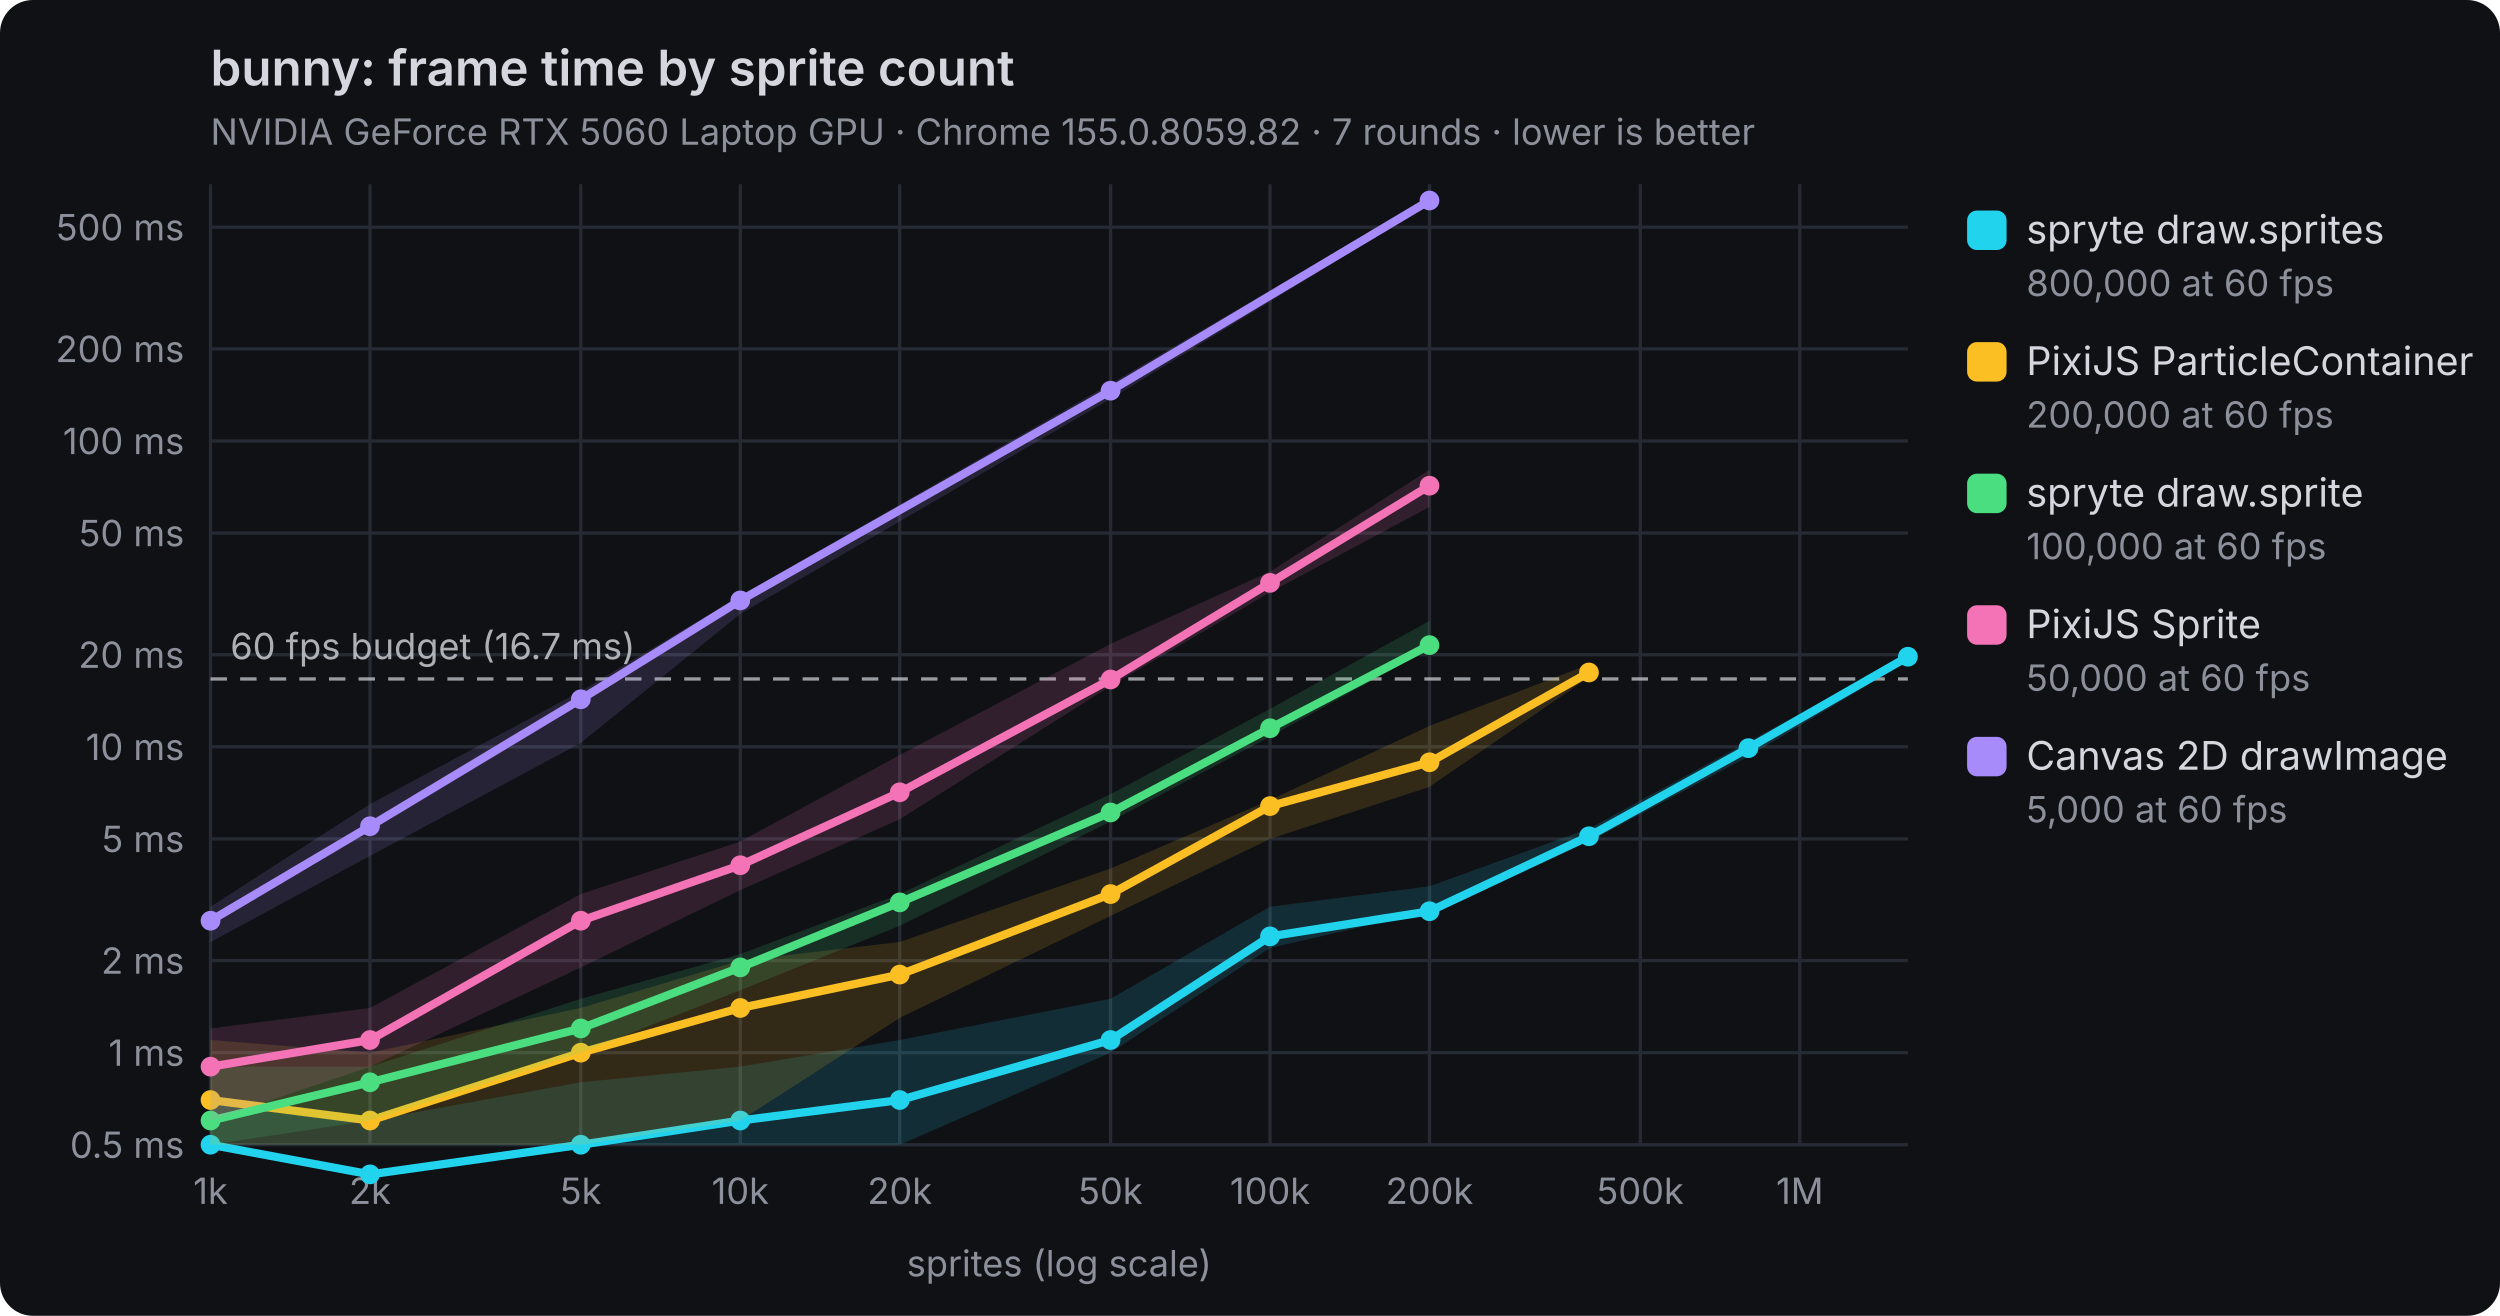
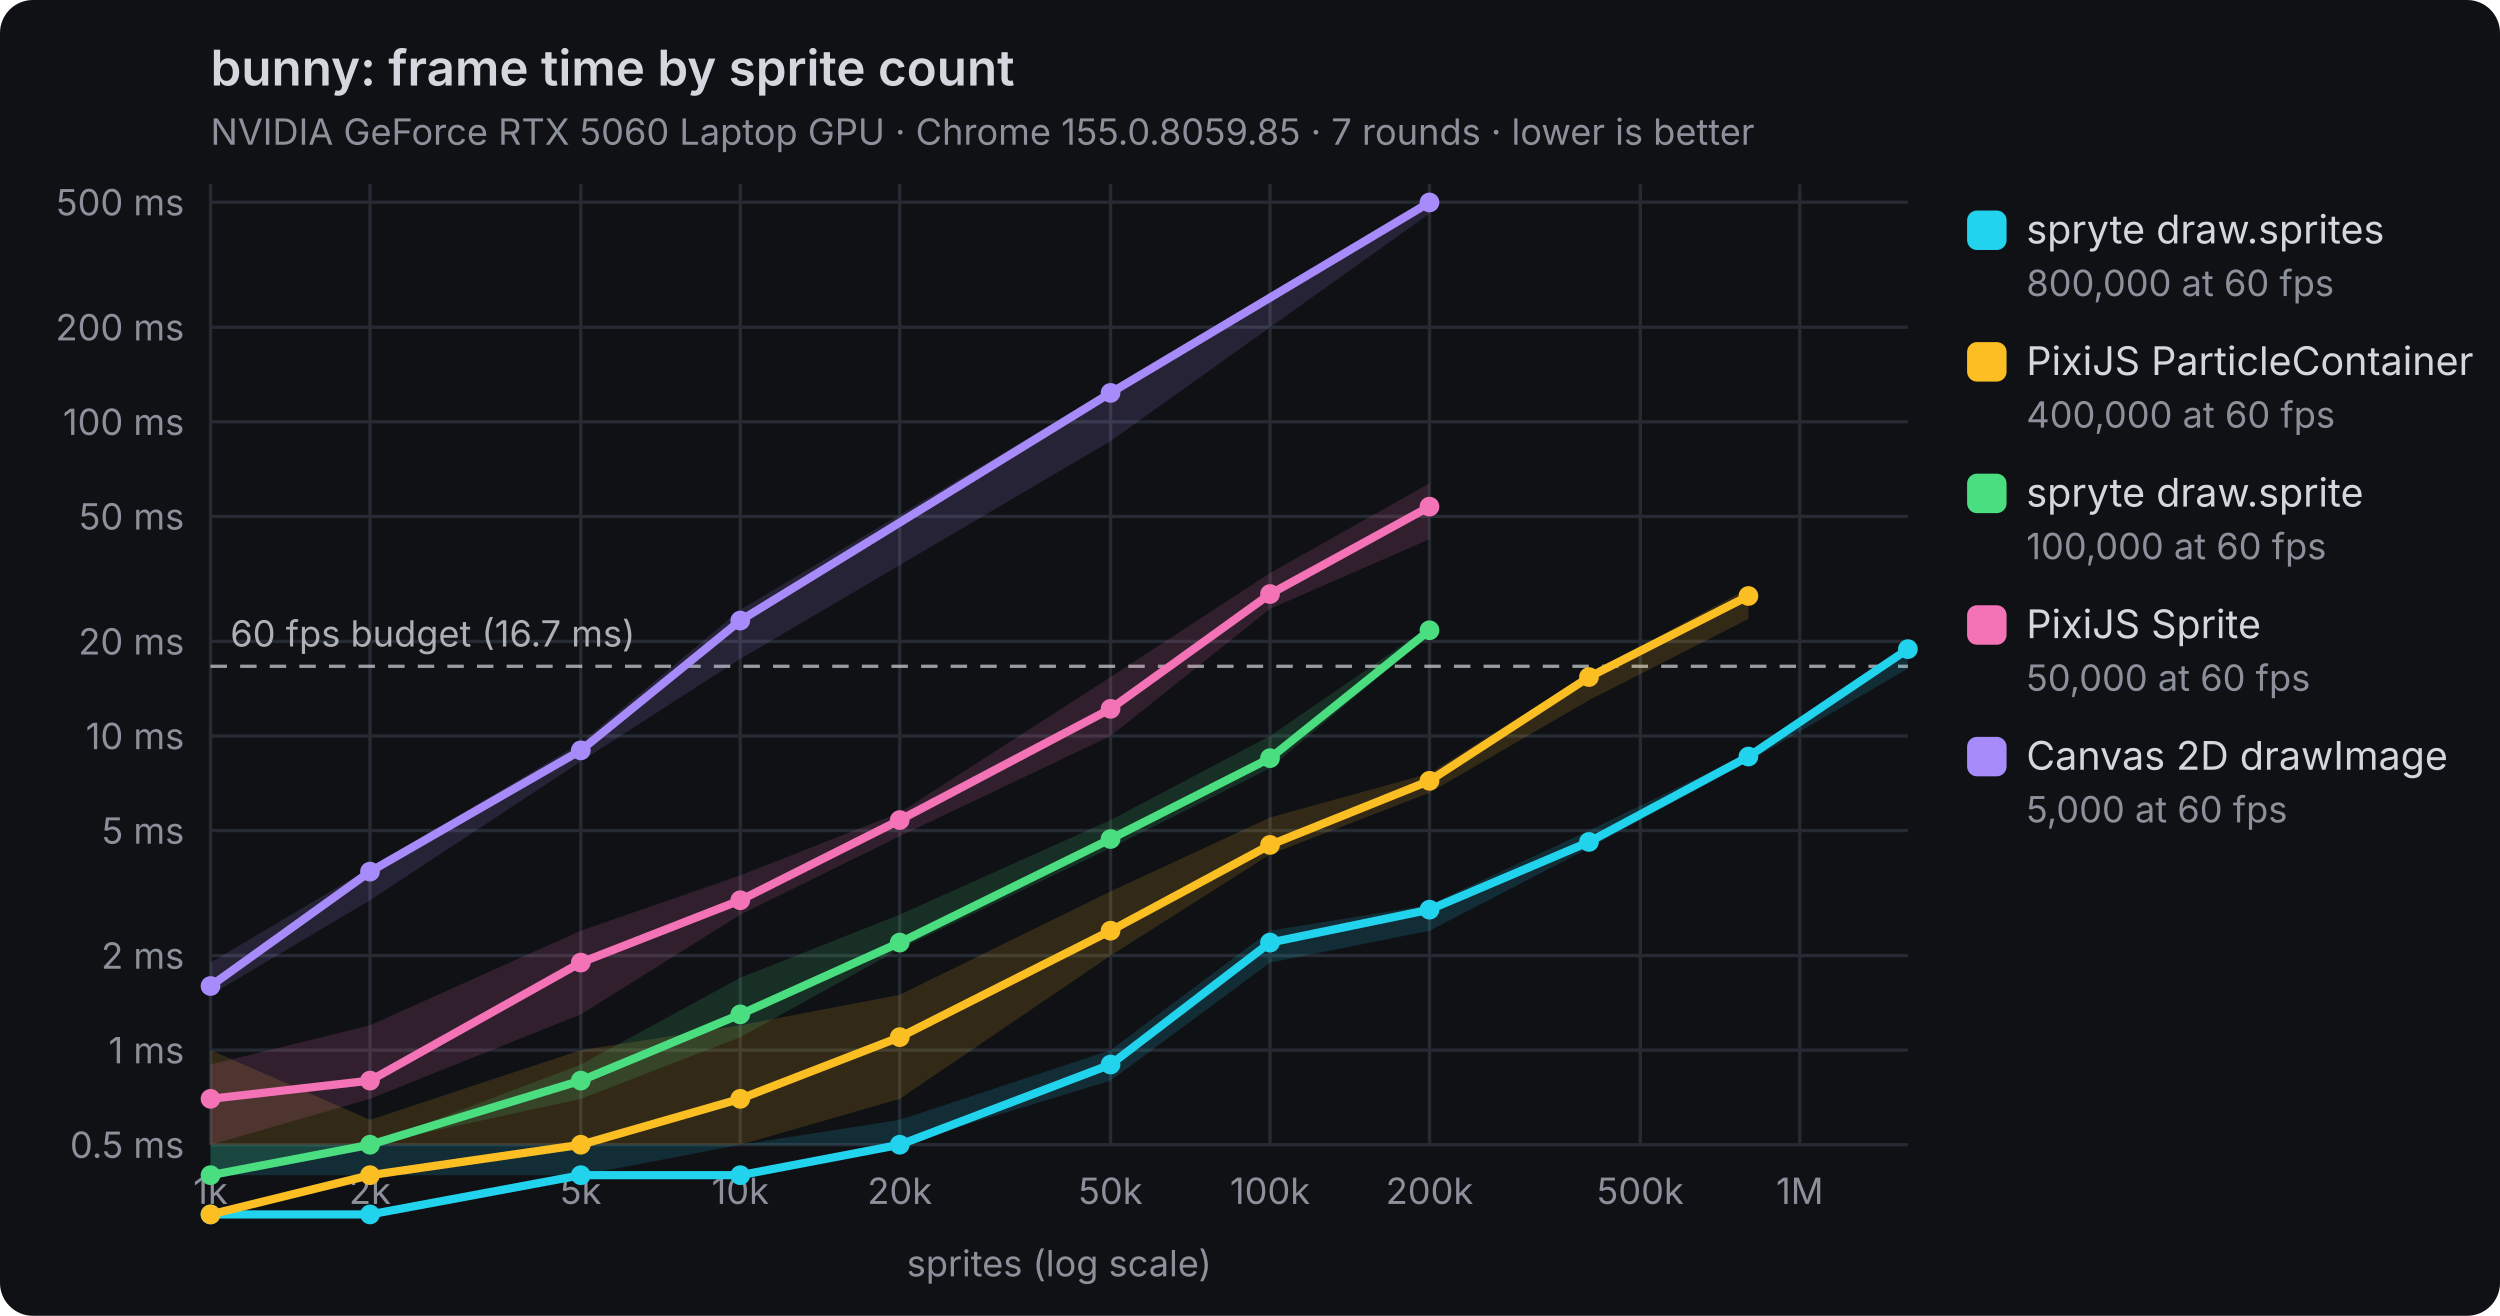
<svg xmlns="http://www.w3.org/2000/svg" viewBox="0 0 760 400" width="760" height="400" font-family="ui-sans-serif, system-ui, -apple-system, Segoe UI, sans-serif" role="img" aria-label="bunny: frame time by count">
  <rect width="760" height="400" rx="10" fill="#0f1115" />
  <text x="64" y="26" fill="#d4d7dd" font-size="15" font-weight="600">bunny: frame time by sprite count</text>
-   <text x="64" y="44" fill="#8b909a" font-size="11">NVIDIA GeForce RTX 5060 Laptop GPU · Chrome 155.0.8059.82 · 7 rounds · lower is better</text>
+   <text x="64" y="44" fill="#8b909a" font-size="11">NVIDIA GeForce RTX 5060 Laptop GPU · Chrome 155.0.8059.85 · 7 rounds · lower is better</text>
  <line x1="64" x2="580" y1="348" y2="348" stroke="#262a33" />
  <text x="56" y="352" fill="#8b909a" font-size="11" text-anchor="end">0.5 ms</text>
-   <line x1="64" x2="580" y1="320.01" y2="320.01" stroke="#262a33" />
-   <text x="56" y="324.01" fill="#8b909a" font-size="11" text-anchor="end">1 ms</text>
-   <line x1="64" x2="580" y1="292.02" y2="292.02" stroke="#262a33" />
-   <text x="56" y="296.02" fill="#8b909a" font-size="11" text-anchor="end">2 ms</text>
-   <line x1="64" x2="580" y1="255.02" y2="255.02" stroke="#262a33" />
-   <text x="56" y="259.02" fill="#8b909a" font-size="11" text-anchor="end">5 ms</text>
-   <line x1="64" x2="580" y1="227.03" y2="227.03" stroke="#262a33" />
-   <text x="56" y="231.03" fill="#8b909a" font-size="11" text-anchor="end">10 ms</text>
-   <line x1="64" x2="580" y1="199.04" y2="199.04" stroke="#262a33" />
-   <text x="56" y="203.04" fill="#8b909a" font-size="11" text-anchor="end">20 ms</text>
-   <line x1="64" x2="580" y1="162.039" y2="162.039" stroke="#262a33" />
-   <text x="56" y="166.039" fill="#8b909a" font-size="11" text-anchor="end">50 ms</text>
-   <line x1="64" x2="580" y1="134.05" y2="134.05" stroke="#262a33" />
-   <text x="56" y="138.05" fill="#8b909a" font-size="11" text-anchor="end">100 ms</text>
-   <line x1="64" x2="580" y1="106.06" y2="106.06" stroke="#262a33" />
-   <text x="56" y="110.06" fill="#8b909a" font-size="11" text-anchor="end">200 ms</text>
-   <line x1="64" x2="580" y1="69.059" y2="69.059" stroke="#262a33" />
-   <text x="56" y="73.059" fill="#8b909a" font-size="11" text-anchor="end">500 ms</text>
+   <line x1="64" x2="580" y1="319.248" y2="319.248" stroke="#262a33" />
+   <text x="56" y="323.248" fill="#8b909a" font-size="11" text-anchor="end">1 ms</text>
+   <line x1="64" x2="580" y1="290.497" y2="290.497" stroke="#262a33" />
+   <text x="56" y="294.497" fill="#8b909a" font-size="11" text-anchor="end">2 ms</text>
+   <line x1="64" x2="580" y1="252.489" y2="252.489" stroke="#262a33" />
+   <text x="56" y="256.489" fill="#8b909a" font-size="11" text-anchor="end">5 ms</text>
+   <line x1="64" x2="580" y1="223.738" y2="223.738" stroke="#262a33" />
+   <text x="56" y="227.738" fill="#8b909a" font-size="11" text-anchor="end">10 ms</text>
+   <line x1="64" x2="580" y1="194.986" y2="194.986" stroke="#262a33" />
+   <text x="56" y="198.986" fill="#8b909a" font-size="11" text-anchor="end">20 ms</text>
+   <line x1="64" x2="580" y1="156.979" y2="156.979" stroke="#262a33" />
+   <text x="56" y="160.979" fill="#8b909a" font-size="11" text-anchor="end">50 ms</text>
+   <line x1="64" x2="580" y1="128.227" y2="128.227" stroke="#262a33" />
+   <text x="56" y="132.227" fill="#8b909a" font-size="11" text-anchor="end">100 ms</text>
+   <line x1="64" x2="580" y1="99.476" y2="99.476" stroke="#262a33" />
+   <text x="56" y="103.476" fill="#8b909a" font-size="11" text-anchor="end">200 ms</text>
+   <line x1="64" x2="580" y1="61.468" y2="61.468" stroke="#262a33" />
+   <text x="56" y="65.468" fill="#8b909a" font-size="11" text-anchor="end">500 ms</text>
  <line x1="64" x2="64" y1="56" y2="348" stroke="#262a33" />
  <text x="64" y="366" fill="#8b909a" font-size="11" text-anchor="middle">1k</text>
  <line x1="112.479" x2="112.479" y1="56" y2="348" stroke="#262a33" />
  <text x="112.479" y="366" fill="#8b909a" font-size="11" text-anchor="middle">2k</text>
  <line x1="176.564" x2="176.564" y1="56" y2="348" stroke="#262a33" />
  <text x="176.564" y="366" fill="#8b909a" font-size="11" text-anchor="middle">5k</text>
  <line x1="225.043" x2="225.043" y1="56" y2="348" stroke="#262a33" />
  <text x="225.043" y="366" fill="#8b909a" font-size="11" text-anchor="middle">10k</text>
  <line x1="273.521" x2="273.521" y1="56" y2="348" stroke="#262a33" />
  <text x="273.521" y="366" fill="#8b909a" font-size="11" text-anchor="middle">20k</text>
  <line x1="337.607" x2="337.607" y1="56" y2="348" stroke="#262a33" />
  <text x="337.607" y="366" fill="#8b909a" font-size="11" text-anchor="middle">50k</text>
  <line x1="386.085" x2="386.085" y1="56" y2="348" stroke="#262a33" />
  <text x="386.085" y="366" fill="#8b909a" font-size="11" text-anchor="middle">100k</text>
  <line x1="434.564" x2="434.564" y1="56" y2="348" stroke="#262a33" />
  <text x="434.564" y="366" fill="#8b909a" font-size="11" text-anchor="middle">200k</text>
  <line x1="498.649" x2="498.649" y1="56" y2="348" stroke="#262a33" />
  <text x="498.649" y="366" fill="#8b909a" font-size="11" text-anchor="middle">500k</text>
  <line x1="547.128" x2="547.128" y1="56" y2="348" stroke="#262a33" />
  <text x="547.128" y="366" fill="#8b909a" font-size="11" text-anchor="middle">1M</text>
  <text x="322" y="388" fill="#8b909a" font-size="11" text-anchor="middle">sprites (log scale)</text>
-   <line x1="64" x2="580" y1="206.402" y2="206.402" stroke="#d4d7dd" stroke-dasharray="5 4" opacity="0.7" />
-   <text x="70" y="200.402" fill="#d4d7dd" font-size="11" opacity="0.8">60 fps budget (16.7 ms)</text>
-   <polygon points="64,348 112.479,348 176.564,348 225.043,348 273.521,348 337.607,320.01 386.085,288.172 434.564,277.016 483.043,255.836 531.521,229.96 580,200.899 580,199.04 531.521,225.446 483.043,251.912 434.564,269.423 386.085,275.647 337.607,303.637 273.521,316.161 225.043,324.265 176.564,329.021 112.479,340.638 64,334.413" fill="#22d3ee" opacity="0.15" />
-   <polyline points="64,348 112.479,357.011 176.564,348 225.043,340.638 273.521,334.413 337.607,316.161 386.085,284.658 434.564,277.016 483.043,254.22 531.521,227.436 580,199.65" fill="none" stroke="#22d3ee" stroke-width="2.5" stroke-linejoin="round" />
-   <circle cx="64" cy="348" r="3" fill="#22d3ee" />
-   <circle cx="112.479" cy="357.011" r="3" fill="#22d3ee" />
-   <circle cx="176.564" cy="348" r="3" fill="#22d3ee" />
-   <circle cx="225.043" cy="340.638" r="3" fill="#22d3ee" />
-   <circle cx="273.521" cy="334.413" r="3" fill="#22d3ee" />
-   <circle cx="337.607" cy="316.161" r="3" fill="#22d3ee" />
-   <circle cx="386.085" cy="284.658" r="3" fill="#22d3ee" />
-   <circle cx="434.564" cy="277.016" r="3" fill="#22d3ee" />
-   <circle cx="483.043" cy="254.22" r="3" fill="#22d3ee" />
-   <circle cx="531.521" cy="227.436" r="3" fill="#22d3ee" />
-   <circle cx="580" cy="199.65" r="3" fill="#22d3ee" />
-   <polygon points="64,348 112.479,348 176.564,348 225.043,340.638 273.521,309.416 337.607,278.433 386.085,255.02 434.564,239.189 483.043,205.841 483.043,201.971 434.564,220.69 386.085,243.202 337.607,264.03 273.521,286.377 225.043,292.02 176.564,306.423 112.479,320.01 64,316.161" fill="#fbbf24" opacity="0.15" />
-   <polyline points="64,334.413 112.479,340.638 176.564,320.01 225.043,306.423 273.521,296.275 337.607,271.799 386.085,245.051 434.564,231.736 483.043,204.432" fill="none" stroke="#fbbf24" stroke-width="2.5" stroke-linejoin="round" />
-   <circle cx="64" cy="334.413" r="3" fill="#fbbf24" />
-   <circle cx="112.479" cy="340.638" r="3" fill="#fbbf24" />
-   <circle cx="176.564" cy="320.01" r="3" fill="#fbbf24" />
-   <circle cx="225.043" cy="306.423" r="3" fill="#fbbf24" />
-   <circle cx="273.521" cy="296.275" r="3" fill="#fbbf24" />
-   <circle cx="337.607" cy="271.799" r="3" fill="#fbbf24" />
-   <circle cx="386.085" cy="245.051" r="3" fill="#fbbf24" />
-   <circle cx="434.564" cy="231.736" r="3" fill="#fbbf24" />
-   <circle cx="483.043" cy="204.432" r="3" fill="#fbbf24" />
-   <polygon points="64,348 112.479,340.638 176.564,320.01 225.043,301.031 273.521,281.426 337.607,249.729 386.085,223.922 434.564,197.263 434.564,188.757 386.085,215.514 337.607,241.433 273.521,271.799 225.043,290.05 176.564,303.637 112.479,324.265 64,324.265" fill="#4ade80" opacity="0.15" />
-   <polyline points="64,340.638 112.479,329.021 176.564,312.648 225.043,294.092 273.521,274.323 337.607,246.99 386.085,221.386 434.564,196.12" fill="none" stroke="#4ade80" stroke-width="2.5" stroke-linejoin="round" />
-   <circle cx="64" cy="340.638" r="3" fill="#4ade80" />
-   <circle cx="112.479" cy="329.021" r="3" fill="#4ade80" />
-   <circle cx="176.564" cy="312.648" r="3" fill="#4ade80" />
-   <circle cx="225.043" cy="294.092" r="3" fill="#4ade80" />
-   <circle cx="273.521" cy="274.323" r="3" fill="#4ade80" />
-   <circle cx="337.607" cy="246.99" r="3" fill="#4ade80" />
-   <circle cx="386.085" cy="221.386" r="3" fill="#4ade80" />
-   <circle cx="434.564" cy="196.12" r="3" fill="#4ade80" />
-   <polygon points="64,340.638 112.479,324.265 176.564,294.092 225.043,270.593 273.521,249.026 337.607,208.559 386.085,180.061 434.564,154.076 434.564,142.809 386.085,173.764 337.607,195.746 273.521,229.528 225.043,255.836 176.564,271.799 112.479,306.423 64,312.648" fill="#f472b6" opacity="0.15" />
-   <polyline points="64,324.265 112.479,316.161 176.564,279.902 225.043,263.033 273.521,240.86 337.607,206.564 386.085,177.199 434.564,147.653" fill="none" stroke="#f472b6" stroke-width="2.5" stroke-linejoin="round" />
-   <circle cx="64" cy="324.265" r="3" fill="#f472b6" />
-   <circle cx="112.479" cy="316.161" r="3" fill="#f472b6" />
-   <circle cx="176.564" cy="279.902" r="3" fill="#f472b6" />
-   <circle cx="225.043" cy="263.033" r="3" fill="#f472b6" />
-   <circle cx="273.521" cy="240.86" r="3" fill="#f472b6" />
-   <circle cx="337.607" cy="206.564" r="3" fill="#f472b6" />
-   <circle cx="386.085" cy="177.199" r="3" fill="#f472b6" />
-   <circle cx="434.564" cy="147.653" r="3" fill="#f472b6" />
-   <polygon points="64,286.377 112.479,260.182 176.564,225.836 225.043,186.624 337.607,121.249 434.564,62.062 434.564,59.849 337.607,116.666 225.043,181.083 176.564,210.122 112.479,244.425 64,275.647" fill="#a78bfa" opacity="0.15" />
-   <polyline points="64,279.902 112.479,251.171 176.564,212.587 225.043,182.533 337.607,118.768 434.564,60.95" fill="none" stroke="#a78bfa" stroke-width="2.5" stroke-linejoin="round" />
-   <circle cx="64" cy="279.902" r="3" fill="#a78bfa" />
-   <circle cx="112.479" cy="251.171" r="3" fill="#a78bfa" />
-   <circle cx="176.564" cy="212.587" r="3" fill="#a78bfa" />
-   <circle cx="225.043" cy="182.533" r="3" fill="#a78bfa" />
-   <circle cx="337.607" cy="118.768" r="3" fill="#a78bfa" />
-   <circle cx="434.564" cy="60.95" r="3" fill="#a78bfa" />
+   <line x1="64" x2="580" y1="202.549" y2="202.549" stroke="#d4d7dd" stroke-dasharray="5 4" opacity="0.7" />
+   <text x="70" y="196.549" fill="#d4d7dd" font-size="11" opacity="0.8">60 fps budget (16.7 ms)</text>
+   <polygon points="64,348 112.479,348 176.564,348 225.043,348 273.521,348 337.607,328.504 386.085,292.625 434.564,282.934 483.043,257.792 531.521,231.467 580,203.218 580,196.25 531.521,229.04 483.043,252.489 434.564,275.085 386.085,282.934 337.607,319.248 273.521,340.437 225.043,348 176.564,357.256 112.479,357.256 64,357.256" fill="#22d3ee" opacity="0.15" />
+   <polyline points="64,369.189 112.479,369.189 176.564,357.256 225.043,357.256 273.521,348 337.607,323.619 386.085,286.544 434.564,276.54 483.043,255.948 531.521,229.994 580,197.333" fill="none" stroke="#22d3ee" stroke-width="2.5" stroke-linejoin="round" />
+   <circle cx="64" cy="369.189" r="3" fill="#22d3ee" />
+   <circle cx="112.479" cy="369.189" r="3" fill="#22d3ee" />
+   <circle cx="176.564" cy="357.256" r="3" fill="#22d3ee" />
+   <circle cx="225.043" cy="357.256" r="3" fill="#22d3ee" />
+   <circle cx="273.521" cy="348" r="3" fill="#22d3ee" />
+   <circle cx="337.607" cy="323.619" r="3" fill="#22d3ee" />
+   <circle cx="386.085" cy="286.544" r="3" fill="#22d3ee" />
+   <circle cx="434.564" cy="276.54" r="3" fill="#22d3ee" />
+   <circle cx="483.043" cy="255.948" r="3" fill="#22d3ee" />
+   <circle cx="531.521" cy="229.994" r="3" fill="#22d3ee" />
+   <circle cx="580" cy="197.333" r="3" fill="#22d3ee" />
+   <polygon points="64,348 112.479,348 176.564,348 225.043,348 273.521,334.043 337.607,290.497 386.085,259.722 434.564,240.973 483.043,212.855 531.521,188.121 531.521,178.865 483.043,204.764 434.564,235.122 386.085,248.536 337.607,271.001 273.521,302.43 225.043,311.686 176.564,319.248 112.479,340.437 64,319.248" fill="#fbbf24" opacity="0.15" />
+   <polyline points="64,369.189 112.479,357.256 176.564,348 225.043,334.043 273.521,315.295 337.607,282.934 386.085,256.86 434.564,237.364 483.043,205.828 531.521,181.178" fill="none" stroke="#fbbf24" stroke-width="2.5" stroke-linejoin="round" />
+   <circle cx="64" cy="369.189" r="3" fill="#fbbf24" />
+   <circle cx="112.479" cy="357.256" r="3" fill="#fbbf24" />
+   <circle cx="176.564" cy="348" r="3" fill="#fbbf24" />
+   <circle cx="225.043" cy="334.043" r="3" fill="#fbbf24" />
+   <circle cx="273.521" cy="315.295" r="3" fill="#fbbf24" />
+   <circle cx="337.607" cy="282.934" r="3" fill="#fbbf24" />
+   <circle cx="386.085" cy="256.86" r="3" fill="#fbbf24" />
+   <circle cx="434.564" cy="237.364" r="3" fill="#fbbf24" />
+   <circle cx="483.043" cy="205.828" r="3" fill="#fbbf24" />
+   <circle cx="531.521" cy="181.178" r="3" fill="#fbbf24" />
+   <polygon points="64,348 112.479,348 176.564,334.043 225.043,315.295 273.521,288.473 337.607,257.792 386.085,233.516 434.564,192.766 434.564,190.471 386.085,223.738 337.607,249.297 273.521,278.049 225.043,297.238 176.564,323.619 112.479,348 64,357.256" fill="#4ade80" opacity="0.15" />
+   <polyline points="64,357.256 112.479,348 176.564,328.504 225.043,308.366 273.521,286.544 337.607,255.056 386.085,230.479 434.564,191.603" fill="none" stroke="#4ade80" stroke-width="2.5" stroke-linejoin="round" />
+   <circle cx="64" cy="357.256" r="3" fill="#4ade80" />
+   <circle cx="112.479" cy="348" r="3" fill="#4ade80" />
+   <circle cx="176.564" cy="328.504" r="3" fill="#4ade80" />
+   <circle cx="225.043" cy="308.366" r="3" fill="#4ade80" />
+   <circle cx="273.521" cy="286.544" r="3" fill="#4ade80" />
+   <circle cx="337.607" cy="255.056" r="3" fill="#4ade80" />
+   <circle cx="386.085" cy="230.479" r="3" fill="#4ade80" />
+   <circle cx="434.564" cy="191.603" r="3" fill="#4ade80" />
+   <polygon points="64,348 112.479,334.043 176.564,308.366 225.043,278.049 273.521,254.183 337.607,223.738 386.085,185.072 434.564,163.916 434.564,146.934 386.085,174.214 337.607,205.828 273.521,247.054 225.043,266.116 176.564,282.934 112.479,311.686 64,323.619" fill="#f472b6" opacity="0.15" />
+   <polyline points="64,334.043 112.479,328.504 176.564,292.625 225.043,273.678 273.521,249.297 337.607,215.49 386.085,180.588 434.564,154.018" fill="none" stroke="#f472b6" stroke-width="2.5" stroke-linejoin="round" />
+   <circle cx="64" cy="334.043" r="3" fill="#f472b6" />
+   <circle cx="112.479" cy="328.504" r="3" fill="#f472b6" />
+   <circle cx="176.564" cy="292.625" r="3" fill="#f472b6" />
+   <circle cx="225.043" cy="273.678" r="3" fill="#f472b6" />
+   <circle cx="273.521" cy="249.297" r="3" fill="#f472b6" />
+   <circle cx="337.607" cy="215.49" r="3" fill="#f472b6" />
+   <circle cx="386.085" cy="180.588" r="3" fill="#f472b6" />
+   <circle cx="434.564" cy="154.018" r="3" fill="#f472b6" />
+   <polygon points="64,302.43 112.479,273.678 176.564,231.467 225.043,200.289 337.607,134.099 434.564,64.909 434.564,59.953 337.607,118.28 225.043,185.4 176.564,225.866 112.479,263.873 64,292.625" fill="#a78bfa" opacity="0.15" />
+   <polyline points="64,299.753 112.479,264.979 176.564,228.108 225.043,188.652 337.607,119.439 434.564,61.543" fill="none" stroke="#a78bfa" stroke-width="2.5" stroke-linejoin="round" />
+   <circle cx="64" cy="299.753" r="3" fill="#a78bfa" />
+   <circle cx="112.479" cy="264.979" r="3" fill="#a78bfa" />
+   <circle cx="176.564" cy="228.108" r="3" fill="#a78bfa" />
+   <circle cx="225.043" cy="188.652" r="3" fill="#a78bfa" />
+   <circle cx="337.607" cy="119.439" r="3" fill="#a78bfa" />
+   <circle cx="434.564" cy="61.543" r="3" fill="#a78bfa" />
  <rect x="598" y="64" width="12" height="12" rx="3" fill="#22d3ee" />
  <text x="616" y="74" fill="#d4d7dd" font-size="12">spryte draw.sprites</text>
  <text x="616" y="90" fill="#8b909a" font-size="11">800,000 at 60 fps</text>
  <rect x="598" y="104" width="12" height="12" rx="3" fill="#fbbf24" />
  <text x="616" y="114" fill="#d4d7dd" font-size="12">PixiJS ParticleContainer</text>
-   <text x="616" y="130" fill="#8b909a" font-size="11">200,000 at 60 fps</text>
+   <text x="616" y="130" fill="#8b909a" font-size="11">400,000 at 60 fps</text>
  <rect x="598" y="144" width="12" height="12" rx="3" fill="#4ade80" />
  <text x="616" y="154" fill="#d4d7dd" font-size="12">spryte draw.sprite</text>
  <text x="616" y="170" fill="#8b909a" font-size="11">100,000 at 60 fps</text>
  <rect x="598" y="184" width="12" height="12" rx="3" fill="#f472b6" />
  <text x="616" y="194" fill="#d4d7dd" font-size="12">PixiJS Sprite</text>
  <text x="616" y="210" fill="#8b909a" font-size="11">50,000 at 60 fps</text>
  <rect x="598" y="224" width="12" height="12" rx="3" fill="#a78bfa" />
  <text x="616" y="234" fill="#d4d7dd" font-size="12">Canvas 2D drawImage</text>
  <text x="616" y="250" fill="#8b909a" font-size="11">5,000 at 60 fps</text>
</svg>
